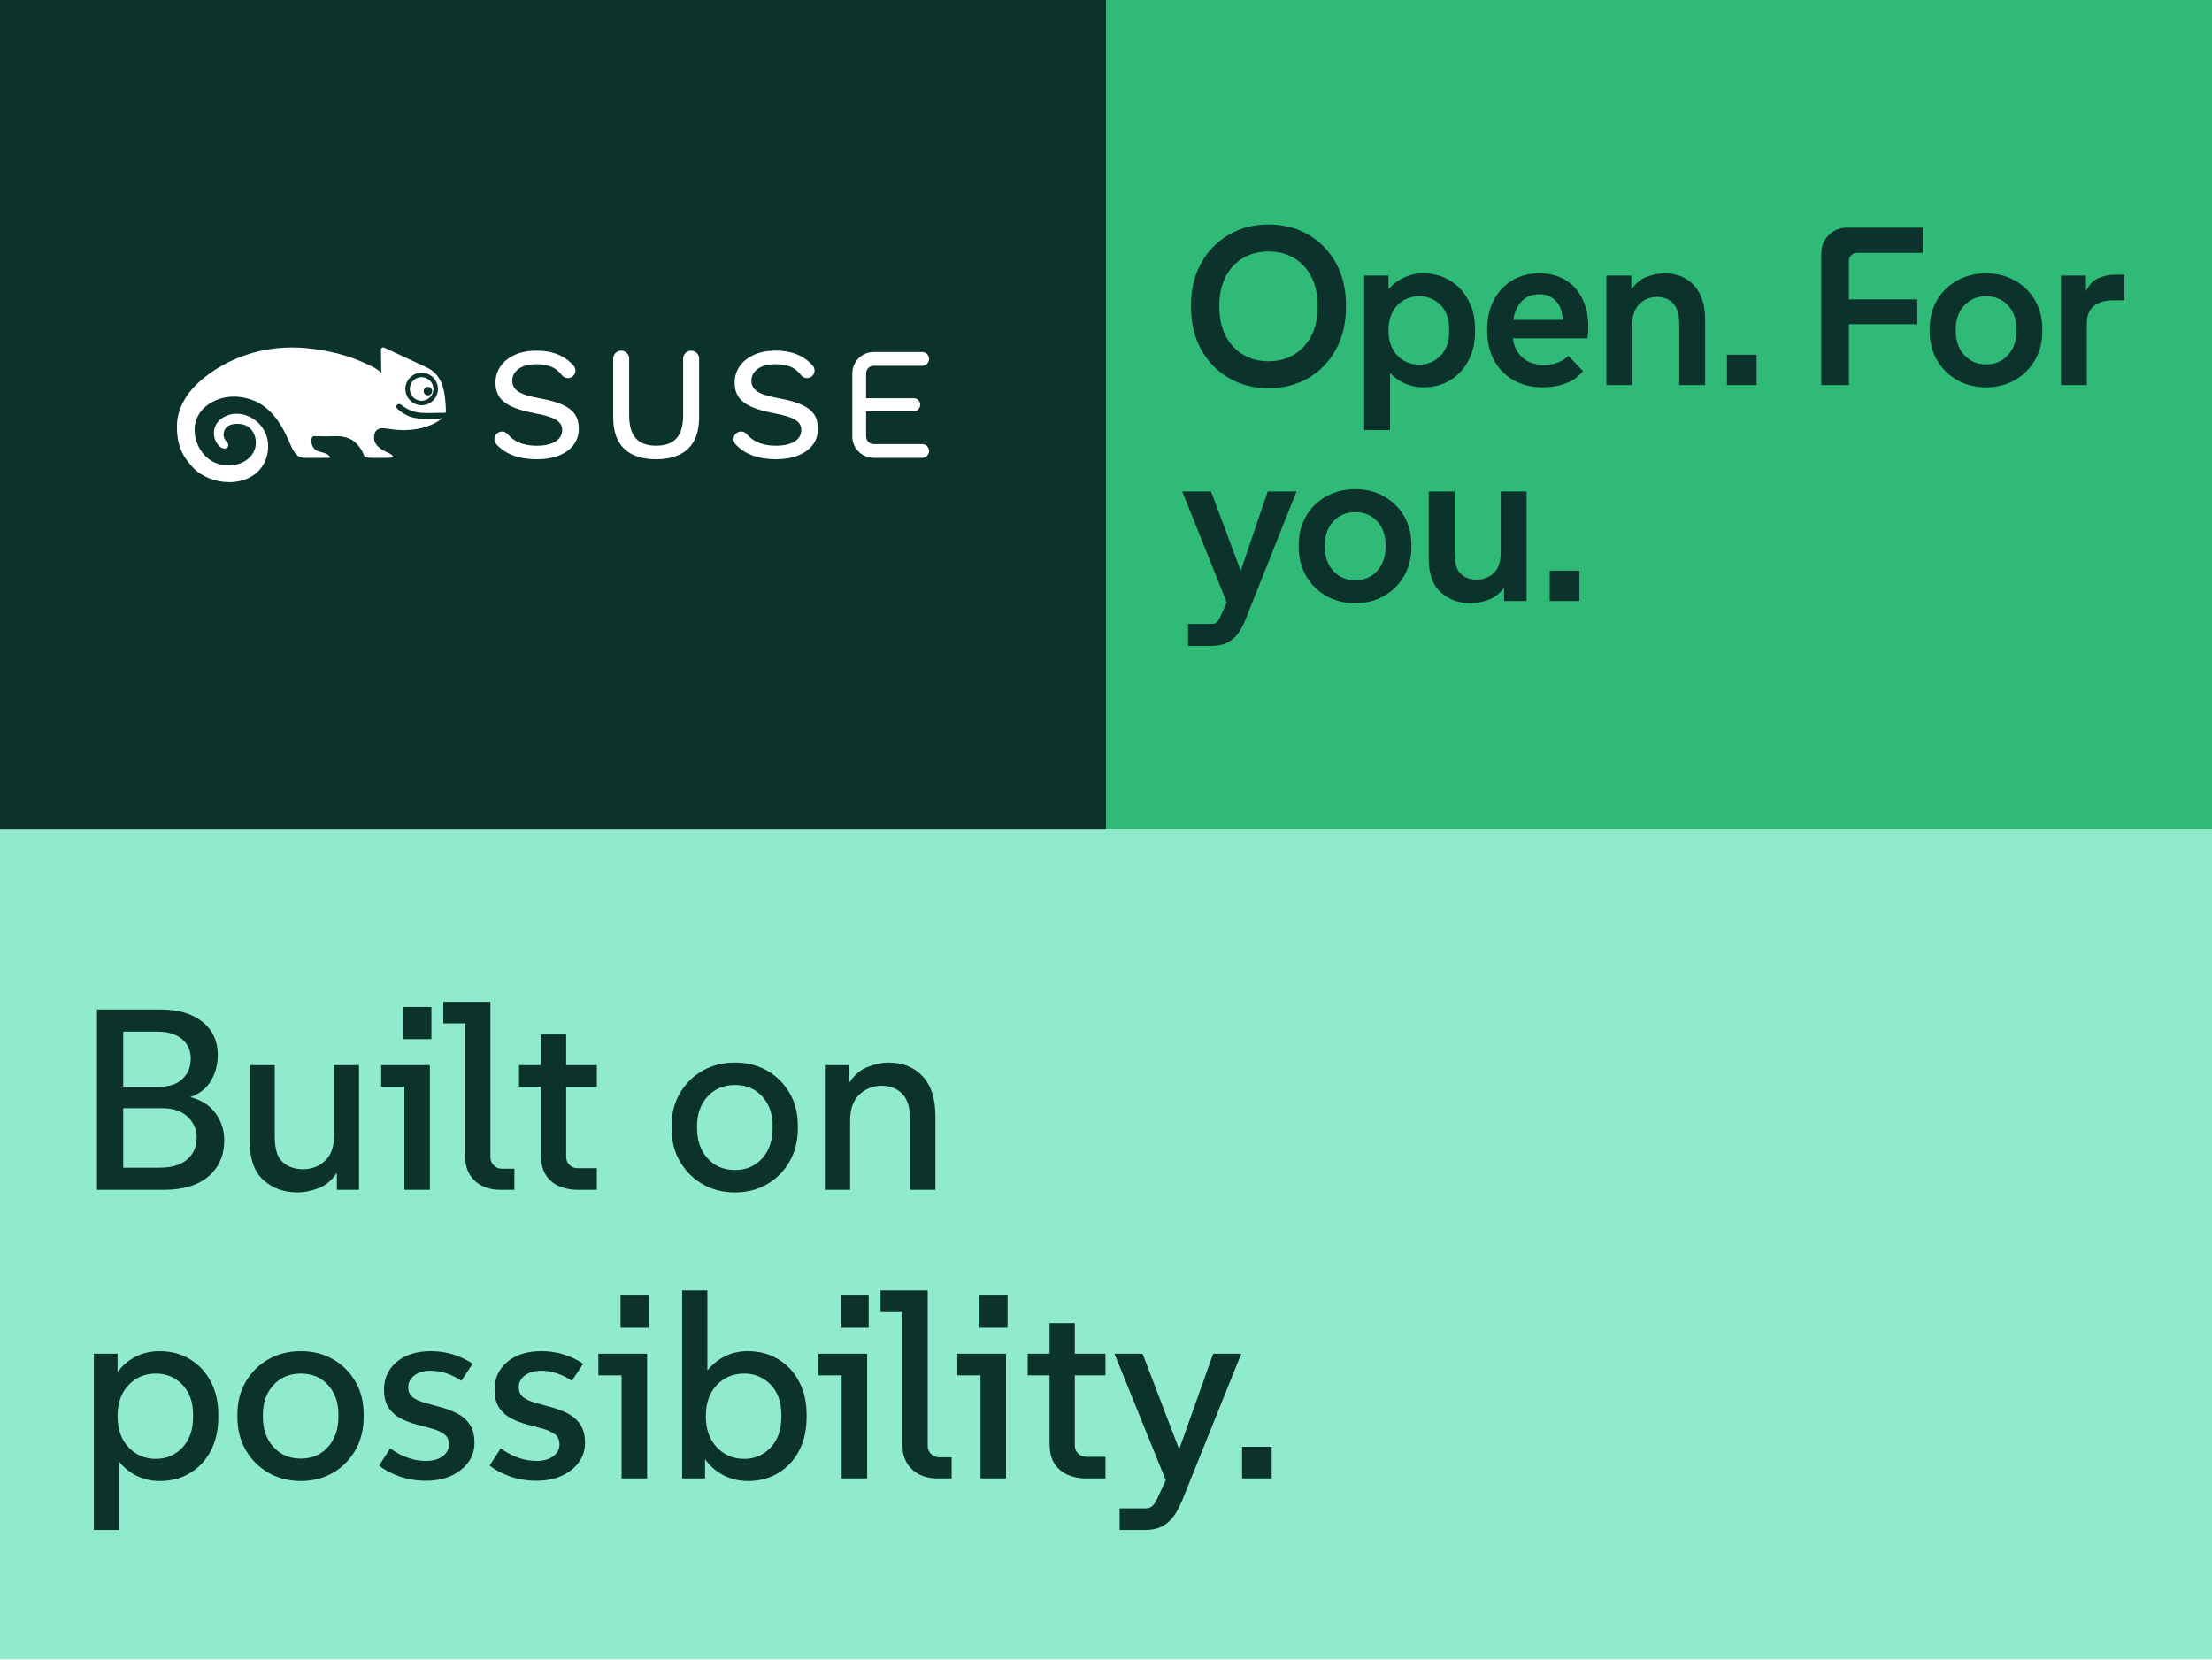
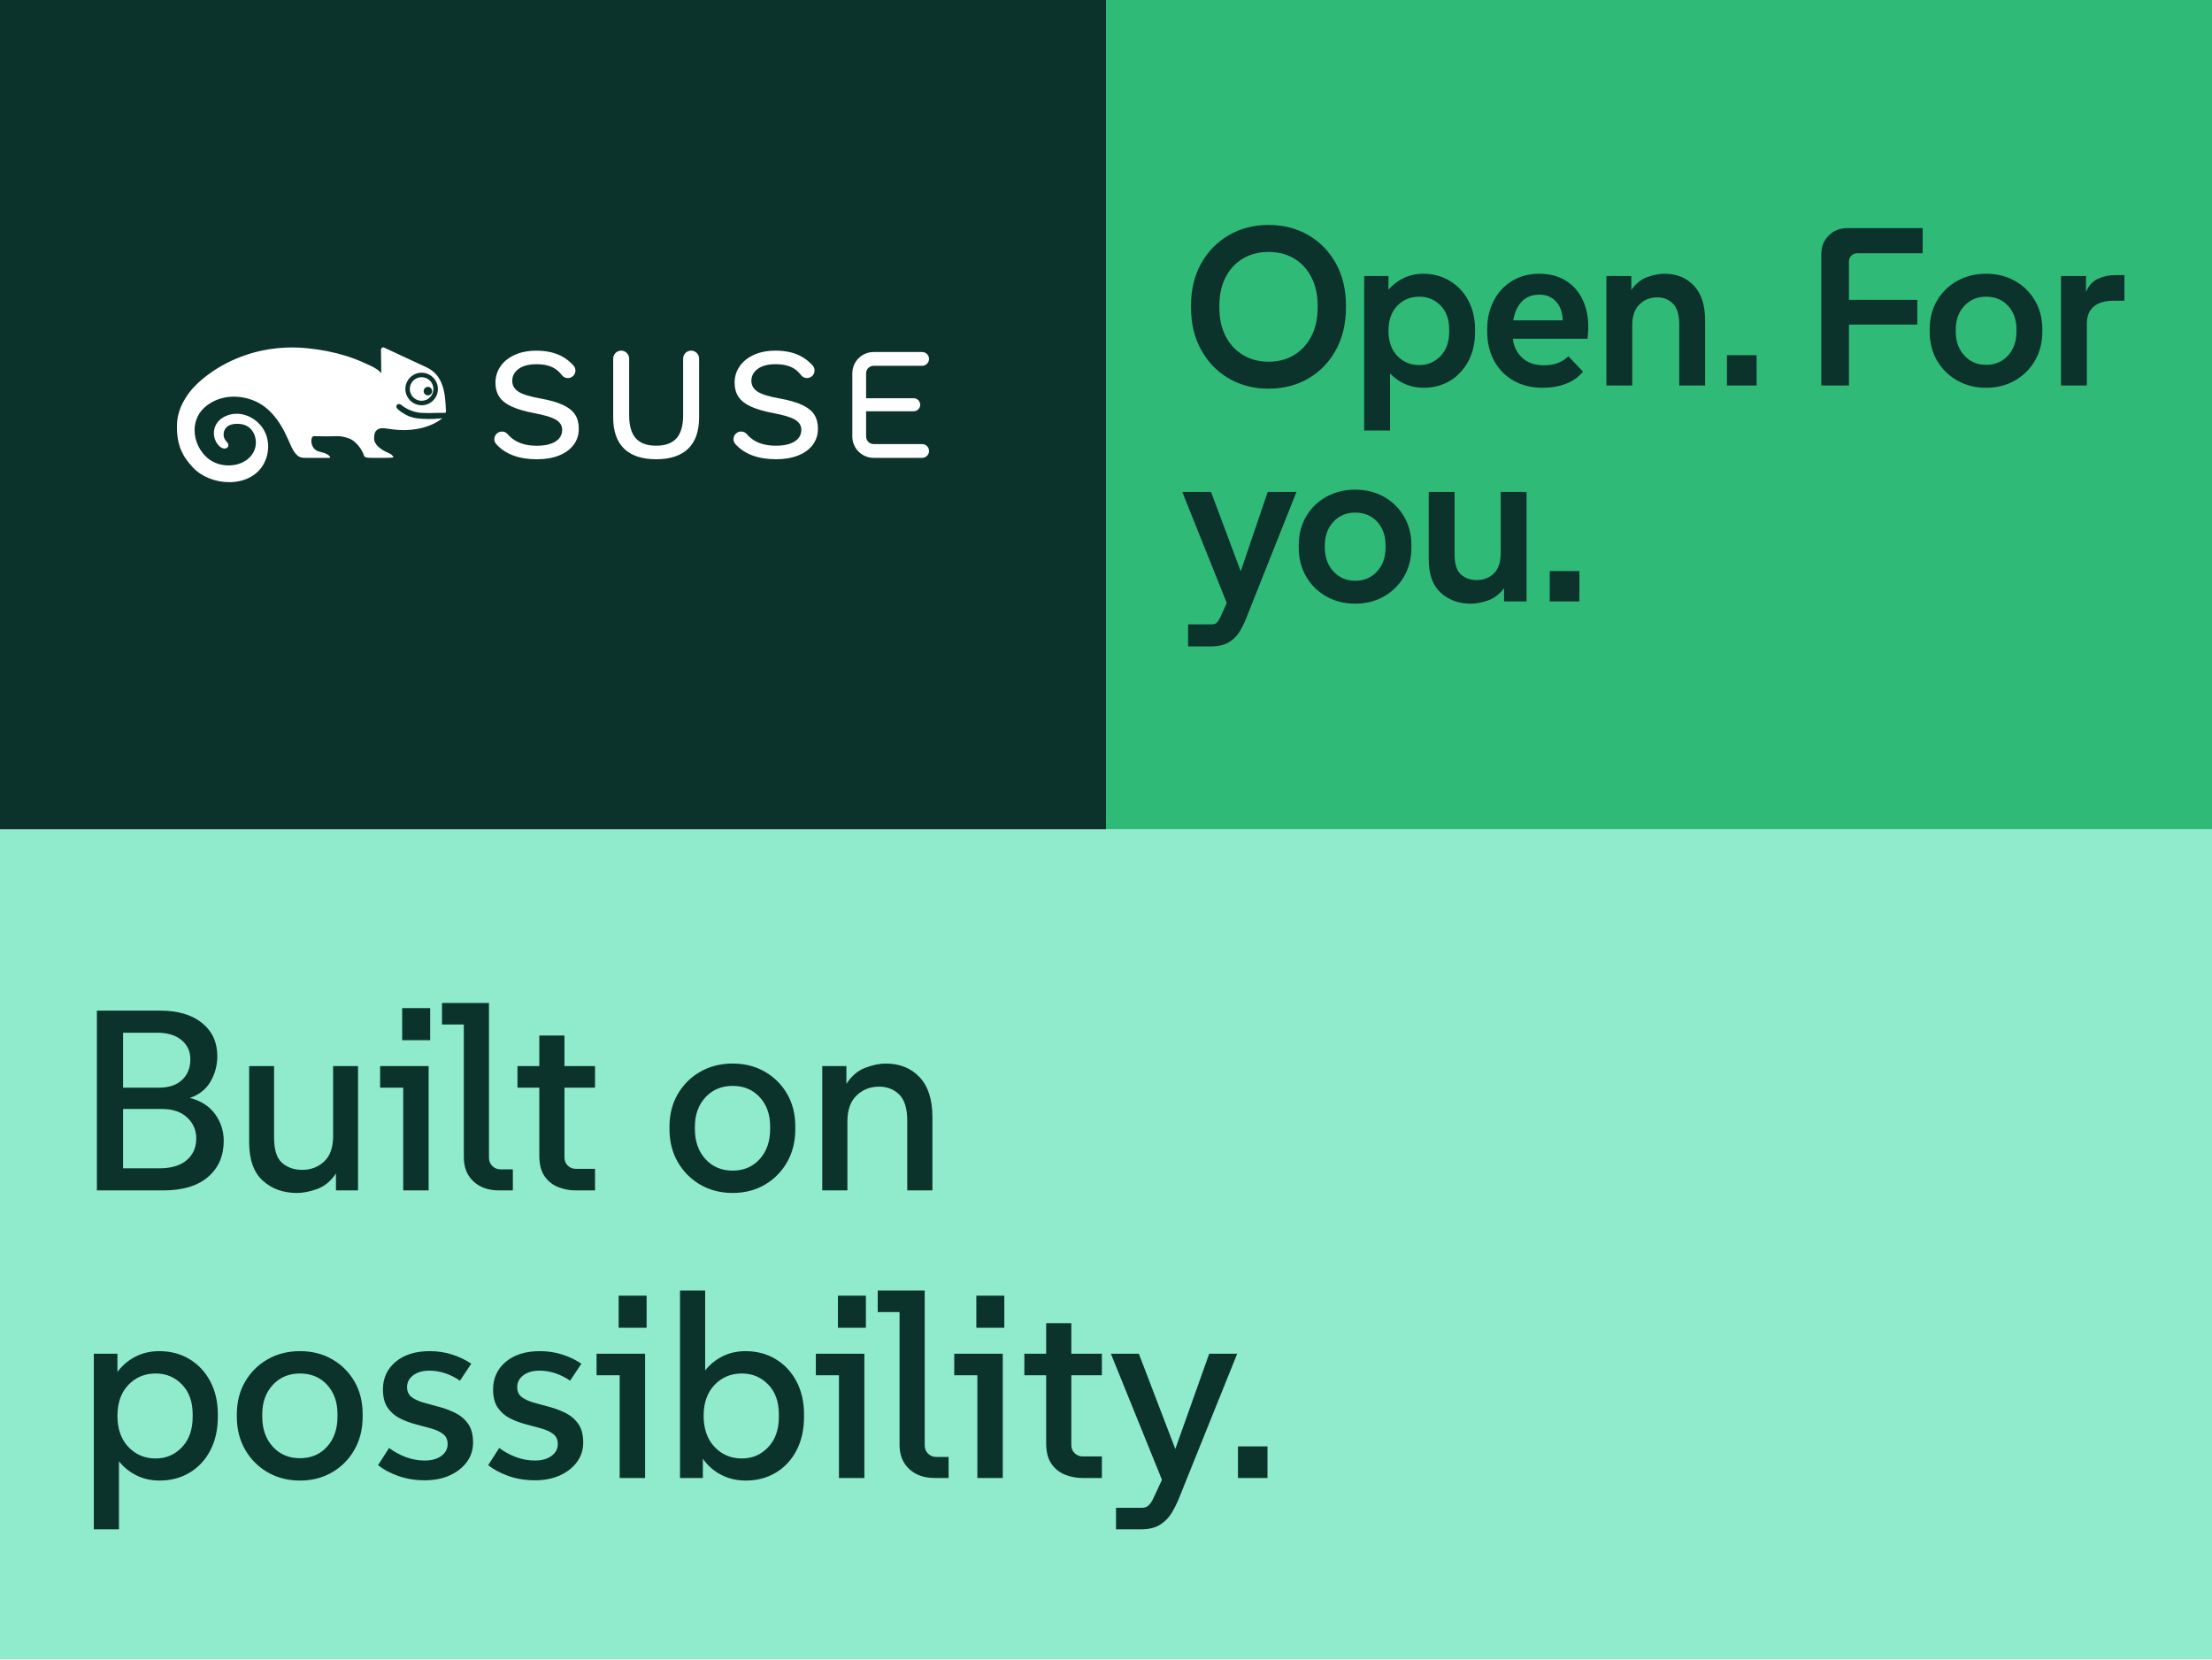
<svg xmlns="http://www.w3.org/2000/svg" width="1200px" height="900px" viewBox="0 0 1200 900">
  <defs />
  <g>
    <g>
      <g>
        <rect x="0" y="0" width="1200" height="900" fill="rgb(255,255,255)" />
        <g>
          <rect x="0" y="0" width="600" height="450" fill="rgb(12,50,44)" />
          <g>
            <svg viewBox="0 0 210.179 37.666" x="96" y="72" width="408" height="306" preserveAspectRatio="xMidYMid meet">
              <path fill="#fff" d="M194.698 30.871a5.964 5.964 0 0 1-5.958-5.957V7.255a5.966 5.966 0 0 1 5.958-5.959h13.555c1.062 0 1.926.864 1.926 1.925a1.927 1.927 0 0 1-1.926 1.924h-13.555a2.11 2.11 0 0 0-2.107 2.11v6.95h13.294c1.006 0 1.824.819 1.824 1.825a1.826 1.826 0 0 1-1.824 1.824h-13.294v7.06c0 1.163.945 2.107 2.107 2.107h13.555c1.062 0 1.926.865 1.926 1.926a1.926 1.926 0 0 1-1.926 1.924zm-60.782.389c-3.909 0-6.92-.992-8.95-2.95-2.028-1.954-3.056-4.894-3.056-8.739V3.143c0-1.231 1-2.232 2.23-2.232a2.234 2.234 0 0 1 2.232 2.232v15.839c0 2.877.62 5.034 1.843 6.408 1.229 1.384 3.146 2.085 5.701 2.085 2.553 0 4.472-.701 5.701-2.085 1.222-1.375 1.841-3.531 1.841-6.408V3.143a2.235 2.235 0 0 1 2.233-2.232 2.234 2.234 0 0 1 2.232 2.232v16.428c0 3.843-1.03 6.783-3.059 8.739-2.03 1.958-5.039 2.95-8.948 2.95m33.526 0c-5.033 0-8.868-1.43-11.394-4.25-.731-.816-.685-2.075.106-2.865l.008-.009.008-.008a2.1 2.1 0 0 1 1.499-.616c.599 0 1.163.255 1.55.703a8.8 8.8 0 0 0 2.396 1.966c1.547.859 3.493 1.294 5.783 1.294 2.173 0 3.907-.383 5.154-1.14 1.284-.776 1.936-1.895 1.936-3.327 0-1.158-.59-2.103-1.754-2.805-1.132-.681-3.042-1.266-5.84-1.791-2.718-.507-4.909-1.141-6.513-1.885-1.586-.734-2.751-1.651-3.464-2.731-.713-1.072-1.074-2.403-1.074-3.956 0-1.639.46-3.153 1.367-4.498.909-1.348 2.242-2.435 3.963-3.229 1.73-.798 3.778-1.202 6.088-1.202 2.7 0 5.034.494 6.941 1.47a11.9 11.9 0 0 1 3.448 2.68c.77.861.698 2.194-.163 2.971a2.105 2.105 0 0 1-3.08-.28c-.572-.744-1.216-1.35-1.917-1.8-1.296-.833-3.039-1.255-5.183-1.255-2.116 0-3.787.432-4.966 1.284-1.199.867-1.808 1.999-1.808 3.362 0 1.279.596 2.306 1.773 3.052 1.143.727 3.122 1.337 6.049 1.863 2.656.477 4.792 1.089 6.35 1.816 1.54.717 2.677 1.621 3.377 2.686.697 1.061 1.05 2.399 1.05 3.977 0 1.696-.488 3.207-1.45 4.491-.97 1.291-2.348 2.295-4.093 2.984-1.762.695-3.829 1.048-6.147 1.048m-66.83.008c-5.035 0-8.868-1.431-11.395-4.251-.731-.815-.684-2.074.106-2.865l.012-.012c.402-.4.936-.62 1.504-.62.6 0 1.165.256 1.549.703a8.8 8.8 0 0 0 2.395 1.966c1.548.86 3.494 1.295 5.784 1.295 2.172 0 3.906-.383 5.155-1.14 1.284-.776 1.935-1.895 1.935-3.326 0-1.16-.591-2.103-1.754-2.805-1.133-.683-3.044-1.269-5.841-1.794-2.717-.506-4.908-1.141-6.513-1.883-1.585-.735-2.752-1.654-3.464-2.731-.712-1.073-1.073-2.404-1.073-3.956 0-1.64.46-3.152 1.366-4.497.909-1.35 2.243-2.436 3.964-3.23C96.07 1.325 98.118.92 100.43.92c2.7 0 5.036.495 6.94 1.47a11.9 11.9 0 0 1 3.447 2.68 2.106 2.106 0 0 1-1.571 3.511 2.1 2.1 0 0 1-1.67-.82 7.7 7.7 0 0 0-1.917-1.801c-1.297-.834-3.04-1.256-5.183-1.256-2.117 0-3.787.433-4.968 1.285-1.198.87-1.806 2.001-1.806 3.362 0 1.279.596 2.306 1.772 3.053 1.144.727 3.122 1.336 6.051 1.863 2.653.475 4.79 1.086 6.351 1.815 1.54.72 2.674 1.624 3.374 2.685.698 1.06 1.052 2.398 1.052 3.979 0 1.697-.488 3.207-1.452 4.489-.97 1.292-2.347 2.297-4.094 2.986-1.761.695-3.828 1.047-6.144 1.047M70.967 11.386a1.165 1.165 0 0 0-1.677 0 1.19 1.19 0 0 0 .186 1.83c.39.259.913.259 1.305 0a1.192 1.192 0 0 0 .186-1.83m-1.554-4.188c-3.283-.768-6.232 2.181-5.463 5.463a4.58 4.58 0 0 0 3.392 3.392c3.284.772 6.236-2.182 5.463-5.465a4.58 4.58 0 0 0-3.392-3.39M14.598 37.666c-3.895.001-7.78-1.576-10.141-4.111-2.913-3.13-4.671-6.274-4.436-12.271.148-3.779 2.246-7.929 5.613-11.099C10.489 5.607 16.99 2.294 23.937.853a41 41 0 0 1 8.245-.834c1.385 0 2.789.07 4.172.208 3.862.384 7.493 1.097 10.795 2.12a42 42 0 0 1 5.11 1.947q.339.154.703.315c1.327.588 2.828 1.254 3.769 2.212l.363.37-.001-.519c0-1.121-.022-2.279-.044-3.401-.018-.967-.036-1.88-.036-2.634 0-.393.329-.637.636-.637q.136 0 .261.059c.766.356 1.868.873 3.135 1.466 2.722 1.277 6.11 2.865 8.67 4.035 2.206 1.008 3.681 2.715 4.505 5.217.719 2.178.862 4.637.955 7.175.003.084.006.164-.018.211-.012.026-.094.137-.674.137a10 10 0 0 1-.431-.009l-.031.001-.517.004c-.541.003-1.155.006-1.606.024-.46.021-.92.032-1.406.032-.662 0-1.369-.02-2.161-.06-1.995-.098-4.127-.943-5.703-2.261-.138-.117-.394-.198-.62-.198a.66.66 0 0 0-.496.189c-.313.322-.224.822-.026 1.024.836.843 1.734 1.391 2.824 1.954 1.293.665 2.664.864 4.322.961.618.036 1.238.055 1.844.055.985 0 1.964-.049 2.908-.147l.233-.024c.208-.022.386-.04.526-.05q-.186.158-.552.43c-1.001.743-2.254 1.372-3.725 1.866-1.815.618-3.796.96-5.889 1.019q-.309.007-.619.007c-.994 0-2.006-.065-3.007-.194a37 37 0 0 1-.776-.11c-.361-.053-.736-.109-1.11-.148q-.13-.013-.26-.029a7 7 0 0 0-.793-.059c-.206 0-.391.018-.563.055a2.24 2.24 0 0 0-1.304.805c-.458.599-.582 2.118-.337 2.775.485 1.309 1.57 2.04 2.549 2.624.317.189.66.341.99.491.816.365 1.526.683 1.757 1.414-.304.079-1.216.136-2.226.136h-3.295c-.005 0-.113.002-.286.002-.956 0-1.698-.07-2.034-.191l-.011-.005-.019-.009c-.288-.155-.429-.579-.544-.92l-.005-.017c-.162-.479-.436-.983-.891-1.635-.894-1.275-2.038-2.262-3.06-2.64-1.477-.547-2.359-.647-3.563-.647-.346 0-.717.008-1.146.019-.324.006-.678.014-1.071.02-.304.003-.561.005-.788.005-.525 0-.875-.009-1.28-.019-.492-.011-1.05-.026-2.058-.026-.324 0-.564.348-.642.932-.146 1.077.291 2.858 2.09 3.353q.245.068.493.13c.875.225 1.779.456 2.412 1.104.207.211.266.396.24.455-.012.031-.103.089-.353.089h-6.219c-1.042 0-1.832-.043-2.494-.605-1.115-.94-1.66-2.204-2.237-3.54l-.093-.217c-.741-1.712-1.415-3.072-2.118-4.281-1.827-3.137-4.04-5.419-6.578-6.779-2.001-1.072-4.492-1.688-6.833-1.688-2.825 0-5.45.869-7.59 2.514-2.151 1.649-3.351 4.054-3.381 6.77-.034 3.034 1.429 6.113 3.819 8.036 1.519 1.221 3.538 1.895 5.688 1.895q.308 0 .618-.019c2.403-.14 4.516-1.169 5.793-2.827 1.046-1.357 1.433-3.044 1.089-4.749-.29-1.436-1.14-2.691-2.273-3.357-.765-.448-1.719-.677-2.837-.678h-.018c-1.294 0-2.289.327-2.957.973-.934.906-1.086 2.509-.338 3.575.099.143.215.279.326.41.323.383.601.715.535 1.155-.055.369-.368.677-.779.768a1.4 1.4 0 0 1-.313.036c-.651 0-1.218-.444-1.579-.817-1.339-1.38-1.76-3.583-1.023-5.359 1.016-2.454 3.744-3.552 5.996-3.552q.117 0 .233.003c3.275.112 6.403 2.248 7.782 5.316 1.34 2.982.977 6.704-.923 9.48-1.881 2.748-5.222 4.326-9.165 4.326m57.07-26.042a3.299 3.299 0 1 1-6.599 0 3.299 3.299 0 1 1 6.599 0" />
            </svg>
          </g>
        </g>
        <g>
          <rect x="600" y="0" width="600" height="450" fill="rgb(48,186,120)" />
          <g>
            <g>
-               <path d="m47.21 1.71q-12.07 0-21.59-5.55-9.52-5.55-15.01-15.5-5.49-9.94-5.49-22.99v-.98q0-13.05 5.49-22.87 5.49-9.83 15.01-15.38 9.52-5.55 21.59-5.55 12.08 0 21.6 5.55 9.51 5.55 14.94 15.38 5.43 9.82 5.43 22.87v.98q0 13.05-5.43 22.99-5.43 9.95-14.94 15.5-9.52 5.55-21.6 5.55zm0-14.64q7.81 0 13.79-3.6 5.98-3.6 9.39-10.19 3.42-6.59 3.42-15.61v-.98q0-8.91-3.42-15.49-3.41-6.59-9.39-10.13-5.98-3.54-13.79-3.54-7.8 0-13.84 3.54-6.04 3.54-9.46 10.13-3.41 6.58-3.41 15.49v.98q0 9.02 3.41 15.61 3.42 6.59 9.46 10.19 6.04 3.6 13.84 3.6zm51.85 37.33v-83.81h13.18v7.44q3.42-4.03 8.3-6.35 4.88-2.31 10.61-2.31 7.93 0 14.33 3.84 6.41 3.84 10.07 10.67 3.66 6.84 3.66 15.74v1.22q0 9.15-3.66 15.98-3.66 6.84-9.94 10.62-6.29 3.78-14.34 3.78-5.49 0-10.12-2.07-4.64-2.08-8.06-5.74v30.99h-14.03zm29.89-35.5q6.84 0 11.53-4.88 4.7-4.88 4.7-13.18v-1.22q0-8.29-4.7-13.05-4.69-4.76-11.53-4.76-7.19 0-11.95 4.94-4.76 4.94-4.76 13.6 0 8.54 4.76 13.55 4.76 5 11.95 5zm66.86 12.32q-8.91 0-15.68-3.84-6.77-3.85-10.55-10.74-3.78-6.89-3.78-16.04v-1.22q0-8.42 3.48-15.25 3.47-6.83 9.88-10.8 6.4-3.96 14.94-3.96 8.91 0 15.25 4.33 6.35 4.33 9.27 12.26 2.93 7.93 1.59 18.66h-40.5q.73 6.23 5.06 10.31 4.33 4.09 11.77 4.09 4.39 0 7.57-1.22 3.17-1.22 5.73-3.66l7.93 8.3q-3.54 4.39-9.21 6.58-5.67 2.2-12.75 2.2zm-1.59-50.51q-6.22 0-9.76 3.85-3.53 3.84-4.51 10.06h26.84q-.24-6.59-3.72-10.25-3.48-3.66-8.85-3.66zm36.24 49.29v-59.41h13.54v7.56q3.66-5.25 8.72-7.01 5.07-1.77 9.21-1.77 10.01 0 16.05 6.52 6.04 6.53 6.04 18.73v35.38h-14.03v-33.06q0-7.81-3.36-11.29-3.35-3.47-8.6-3.47-5.73 0-9.64 3.84-3.9 3.84-3.9 11.16v32.82h-14.03zm65.39 0v-16.47h16.1v16.47h-16.1z" transform="translate(641,208.89)" fill="rgb(12,50,44)" />
-               <path d="m9.27 0v-71.13q0-6.22 4.03-10.24 4.02-4.03 10.25-4.03h40.74v13.66h-35.62q-1.83 0-3.11 1.29-1.28 1.28-1.28 3.11v20.86h37.09v13.42h-37.09v33.06h-15.01zm89.43 1.22q-8.66 0-15.62-3.9-6.95-3.91-10.98-10.8-4.02-6.89-4.02-15.8v-1.1q0-8.9 4.02-15.74 4.03-6.83 10.98-10.67 6.96-3.84 15.62-3.84 8.66 0 15.55 3.84 6.9 3.84 10.92 10.67 4.03 6.84 4.03 15.62v1.22q0 8.91-4.03 15.8-4.02 6.89-10.92 10.8-6.89 3.9-15.55 3.9zm0-12.44q7.32 0 11.89-5.07 4.58-5.06 4.58-12.99v-1.22q0-7.81-4.58-12.75-4.57-4.94-11.89-4.94-7.2 0-11.84 5-4.63 5-4.63 12.81v1.1q0 7.93 4.63 12.99 4.64 5.07 11.84 5.07zm40.62 11.22v-59.41h13.55v8.66q2.19-5.13 6.46-7.14 4.27-2.01 9.52-2.01h4.88v13.91h-5.98q-6.95 0-10.68 3.17-3.72 3.17-3.72 9.27v33.55h-14.03z" transform="translate(978.75,208.89)" fill="rgb(12,50,44)" />
-               <path d="m3.54 24.4v-11.96h12.93q1.71 0 2.68-.97.98-.98 1.71-2.56l3.66-8.06-24.15-60.26h15.61l16.11 43.06 14.64-43.06h15.61l-27.45 68.93q-1.34 3.41-3.41 6.89-2.08 3.48-5.8 5.73-3.72 2.26-9.94 2.26h-12.2zm90.64-23.18q-8.66 0-15.61-3.9-6.96-3.91-10.98-10.8-4.03-6.89-4.03-15.8v-1.1q0-8.9 4.03-15.74 4.02-6.83 10.98-10.67 6.95-3.84 15.61-3.84 8.67 0 15.56 3.84 6.89 3.84 10.92 10.67 4.02 6.84 4.02 15.62v1.22q0 8.91-4.02 15.8-4.03 6.89-10.92 10.8-6.89 3.9-15.56 3.9zm0-12.44q7.32 0 11.9-5.07 4.57-5.06 4.57-12.99v-1.22q0-7.81-4.57-12.75-4.58-4.94-11.9-4.94-7.19 0-11.83 5-4.64 5-4.64 12.81v1.1q0 7.93 4.64 12.99 4.64 5.07 11.83 5.07zm62.71 12.44q-9.76 0-16.29-5.92-6.52-5.91-6.52-18.11v-36.6h14.03v33.91q0 7.69 3.35 10.8 3.36 3.11 8.6 3.11 5.62 0 9.34-3.6 3.72-3.6 3.72-10.92v-33.3h14.03v59.41h-12.2v-7.2q-3.78 5-8.85 6.71-5.06 1.71-9.21 1.71zm42.82-1.22v-16.47h16.11v16.47h-16.11z" transform="translate(641,326)" fill="rgb(12,50,44)" />
+               <path d="m47.21 1.71q-12.07 0-21.59-5.55-9.52-5.55-15.01-15.5-5.49-9.94-5.49-22.99v-.98q0-13.05 5.49-22.87 5.49-9.83 15.01-15.38 9.52-5.55 21.59-5.55 12.08 0 21.6 5.55 9.51 5.55 14.94 15.38 5.43 9.82 5.43 22.87v.98q0 13.05-5.43 22.99-5.43 9.95-14.94 15.5-9.52 5.55-21.6 5.55zm0-14.64q7.81 0 13.79-3.6 5.98-3.6 9.39-10.19 3.42-6.59 3.42-15.61v-.98q0-8.91-3.42-15.49-3.41-6.59-9.39-10.13-5.98-3.54-13.79-3.54-7.8 0-13.84 3.54-6.04 3.54-9.46 10.13-3.41 6.58-3.41 15.49v.98q0 9.02 3.41 15.61 3.42 6.59 9.46 10.19 6.04 3.6 13.84 3.6zm51.85 37.33v-83.81h13.18v7.44q3.42-4.03 8.3-6.35 4.88-2.31 10.61-2.31 7.93 0 14.33 3.84 6.41 3.84 10.07 10.67 3.66 6.84 3.66 15.74v1.22q0 9.15-3.66 15.98-3.66 6.84-9.94 10.62-6.29 3.78-14.34 3.78-5.49 0-10.12-2.07-4.64-2.08-8.06-5.74v30.99h-14.03zm29.89-35.5q6.84 0 11.53-4.88 4.7-4.88 4.7-13.18v-1.22q0-8.29-4.7-13.05-4.69-4.76-11.53-4.76-7.19 0-11.95 4.94-4.76 4.94-4.76 13.6 0 8.54 4.76 13.55 4.76 5 11.95 5zm66.86 12.32q-8.91 0-15.68-3.84-6.77-3.85-10.55-10.74-3.78-6.89-3.78-16.04v-1.22q0-8.42 3.48-15.25 3.47-6.83 9.88-10.8 6.4-3.96 14.94-3.96 8.91 0 15.25 4.33 6.35 4.33 9.27 12.26 2.93 7.93 1.59 18.66h-40.5q.73 6.23 5.06 10.31 4.33 4.09 11.77 4.09 4.39 0 7.57-1.22 3.17-1.22 5.73-3.66l7.93 8.3q-3.54 4.39-9.21 6.58-5.67 2.2-12.75 2.2zm-1.59-50.51q-6.22 0-9.76 3.85-3.53 3.84-4.51 10.06h26.84q-.24-6.59-3.72-10.25-3.48-3.66-8.85-3.66zm36.24 49.29v-59.41h13.54v7.56q3.66-5.25 8.72-7.01 5.07-1.77 9.21-1.77 10.01 0 16.05 6.52 6.04 6.53 6.04 18.73v35.38h-14.03v-33.06q0-7.81-3.36-11.29-3.35-3.47-8.6-3.47-5.73 0-9.64 3.84-3.9 3.84-3.9 11.16v32.82h-14.03zm65.39 0v-16.47h16.1v16.47h-16.1z" transform="translate(641,209.13)" fill="rgb(12,50,44)" />
+               <path d="m9.27 0v-71.13q0-6.22 4.03-10.24 4.02-4.03 10.25-4.03h40.74v13.66h-35.62q-1.83 0-3.11 1.29-1.28 1.28-1.28 3.11v20.86h37.09v13.42h-37.09v33.06h-15.01zm89.43 1.22q-8.66 0-15.62-3.9-6.95-3.91-10.98-10.8-4.02-6.89-4.02-15.8v-1.1q0-8.9 4.02-15.74 4.03-6.83 10.98-10.67 6.96-3.84 15.62-3.84 8.66 0 15.55 3.84 6.9 3.84 10.92 10.67 4.03 6.84 4.03 15.62v1.22q0 8.91-4.03 15.8-4.02 6.89-10.92 10.8-6.89 3.9-15.55 3.9zm0-12.44q7.32 0 11.89-5.07 4.58-5.06 4.58-12.99v-1.22q0-7.81-4.58-12.75-4.57-4.94-11.89-4.94-7.2 0-11.84 5-4.63 5-4.63 12.81v1.1q0 7.93 4.63 12.99 4.64 5.07 11.84 5.07zm40.62 11.22v-59.41h13.55v8.66q2.19-5.13 6.46-7.14 4.27-2.01 9.52-2.01h4.88v13.91h-5.98q-6.95 0-10.68 3.17-3.72 3.17-3.72 9.27v33.55h-14.03z" transform="translate(978.76,209.13)" fill="rgb(12,50,44)" />
+               <path d="m3.54 24.4v-11.96h12.93q1.71 0 2.68-.97.98-.98 1.71-2.56l3.66-8.06-24.15-60.26h15.61l16.11 43.06 14.64-43.06h15.61l-27.45 68.93q-1.34 3.41-3.41 6.89-2.08 3.48-5.8 5.73-3.72 2.26-9.94 2.26h-12.2zm90.64-23.18q-8.66 0-15.61-3.9-6.96-3.91-10.98-10.8-4.03-6.89-4.03-15.8v-1.1q0-8.9 4.03-15.74 4.02-6.83 10.98-10.67 6.95-3.84 15.61-3.84 8.67 0 15.56 3.84 6.89 3.84 10.92 10.67 4.02 6.84 4.02 15.62v1.22q0 8.91-4.02 15.8-4.03 6.89-10.92 10.8-6.89 3.9-15.56 3.9zm0-12.44q7.32 0 11.9-5.07 4.57-5.06 4.57-12.99v-1.22q0-7.81-4.57-12.75-4.58-4.94-11.9-4.94-7.19 0-11.83 5-4.64 5-4.64 12.81v1.1q0 7.93 4.64 12.99 4.64 5.07 11.83 5.07zm62.71 12.44q-9.76 0-16.29-5.92-6.52-5.91-6.52-18.11v-36.6h14.03v33.91q0 7.69 3.35 10.8 3.36 3.11 8.6 3.11 5.62 0 9.34-3.6 3.72-3.6 3.72-10.92v-33.3h14.03v59.41h-12.2v-7.2q-3.78 5-8.85 6.71-5.06 1.71-9.21 1.71zm42.82-1.22v-16.47h16.11v16.47h-16.11z" transform="translate(641,326.25)" fill="rgb(12,50,44)" />
            </g>
          </g>
        </g>
        <g>
          <rect x="0" y="450" width="1200" height="450" fill="rgb(144,235,205)" />
          <g>
            <g>
              <g>
-                 <path d="m11.6 0v-97.85h34.53q14.4 0 22.71 6.71 8.32 6.71 8.32 18.03 0 7.41-3.63 13.77-3.64 6.36-11.33 9.02 8.95 2.23 13.7 8.73 4.76 6.5 4.76 14.61 0 12.3-8.53 19.64-8.53 7.34-24.32 7.34h-36.21zm32.85-85.83h-18.59v29.92h19.43q8.25 0 12.72-4.27 4.47-4.26 4.47-11.11 0-6.57-4.82-10.55-4.82-3.99-13.21-3.99zm2.66 41.52h-21.25v32.29h19.71q9.78 0 14.96-4.47 5.17-4.48 5.17-11.75 0-6.85-4.96-11.46-4.97-4.61-13.63-4.61zm73.38 45.71q-11.18 0-18.59-6.71-7.41-6.71-7.41-20.97v-41.38h13.56v38.86q0 9.93 4.34 13.77 4.33 3.85 11.04 3.85 6.99 0 11.88-4.55 4.89-4.54 4.89-13.76v-38.17h13.56v67.66h-12.02v-9.23q-4.19 6.29-10.2 8.46-6.01 2.17-11.05 2.17zm57.88-1.4v-55.91h-12.58v-11.75h26.41v67.66h-13.83zm-.56-81.77v-17.48h15.23v17.48h-15.23zm52.7 81.77q-8.67 0-13.91-4.89-5.25-4.89-5.25-13.14v-72.27h-11.88v-11.74h25.58v84.29q0 2.65 1.82 4.47 1.82 1.82 4.47 1.82h6.71v11.46h-7.54zm41.65 0q-4.75 0-9.29-1.75-4.55-1.74-7.48-5.87-2.94-4.12-2.94-11.39v-36.9h-11.88v-11.75h11.88v-16.63h13.7v16.63h16.64v11.75h-16.64v38.02q0 2.65 1.82 4.4 1.82 1.75 4.33 1.75h10.49v11.74h-10.63zm85.55 1.4q-9.79 0-17.54-4.48-7.76-4.47-12.3-12.3-4.55-7.82-4.55-18.03v-1.26q0-10.06 4.55-17.82 4.54-7.76 12.3-12.16 7.75-4.4 17.54-4.4 9.78 0 17.47 4.4 7.69 4.4 12.16 12.09 4.48 7.69 4.48 17.75v1.4q0 10.21-4.48 18.03-4.47 7.83-12.16 12.3-7.69 4.48-17.47 4.48zm0-12.16q9.09 0 14.75-6.29 5.66-6.29 5.66-16.36v-1.4q0-9.78-5.66-15.93-5.66-6.15-14.75-6.15-9.09 0-14.82 6.22-5.73 6.22-5.73 16v1.26q0 10.07 5.73 16.36 5.73 6.29 14.82 6.29zm48.78 10.76v-67.66h13.14v9.65q4.2-6.43 10.28-8.74 6.08-2.3 11.11-2.3 11.46 0 18.45 7.4 6.99 7.41 6.99 21.67v39.98h-13.7v-37.88q0-9.93-4.33-14.26-4.33-4.33-11.04-4.33-7.13 0-12.16 4.75-5.04 4.75-5.04 14.12v37.6h-13.7z" transform="translate(41,645.45)" fill="rgb(12,50,44)" />
-                 <path d="m9.92 27.96v-95.62h12.86v9.93q3.92-5.31 9.79-8.32 5.87-3 13-3 9.23 0 16.42 4.33 7.2 4.33 11.33 12.09 4.12 7.76 4.12 17.96v1.4q0 10.35-4.05 18.17-4.06 7.83-11.26 12.16-7.19 4.34-16.42 4.34-6.85 0-12.51-2.8-5.66-2.79-9.58-7.69v37.05h-13.7zm33.69-38.58q8.53 0 14.33-6.15 5.8-6.15 5.8-16.5v-1.4q0-10.2-5.8-16.21-5.8-6.01-14.33-6.01-8.94 0-14.88 6.22-5.95 6.22-5.95 16.84 0 10.63 5.95 16.92 5.94 6.29 14.88 6.29zm78.56 12.02q-9.78 0-17.54-4.48-7.76-4.47-12.3-12.3-4.55-7.82-4.55-18.03v-1.26q0-10.06 4.55-17.82 4.54-7.76 12.3-12.16 7.76-4.4 17.54-4.4 9.79 0 17.48 4.4 7.68 4.4 12.16 12.09 4.47 7.69 4.47 17.75v1.4q0 10.21-4.47 18.03-4.48 7.83-12.16 12.3-7.69 4.48-17.48 4.48zm0-12.16q9.09 0 14.75-6.29 5.66-6.29 5.66-16.36v-1.4q0-9.78-5.66-15.93-5.66-6.15-14.75-6.15-9.08 0-14.82 6.22-5.73 6.22-5.73 16v1.26q0 10.07 5.73 16.36 5.74 6.29 14.82 6.29zm67.94 12.02q-7.83 0-14.47-2.38-6.64-2.37-10.97-5.87l6.01-9.36q4.05 3.07 9.08 4.96 5.04 1.88 10.35 1.88 5.59 0 9.01-2.51 3.43-2.52 3.43-6.43 0-3.64-2.52-5.52-2.51-1.89-6.5-3.01-3.98-1.12-8.52-2.3-4.55-1.19-8.53-3.22-3.99-2.03-6.57-5.73-2.59-3.71-2.59-10 0-9.22 6.92-15.02 6.92-5.8 18.52-5.8 6.57 0 12.37 1.88 5.81 1.89 10.28 4.97l-6.15 9.22q-3.64-2.51-7.9-3.98-4.26-1.47-8.74-1.47-5.45 0-8.8 2.52-3.36 2.51-3.36 6.43 0 3.63 2.59 5.52 2.58 1.88 6.71 3 4.12 1.12 8.66 2.38 4.55 1.26 8.67 3.35 4.13 2.1 6.71 5.88 2.59 3.77 2.59 10.06 0 6.01-3.43 10.62-3.42 4.62-9.29 7.27-5.87 2.66-13.56 2.66zm59.97 0q-7.83 0-14.47-2.38-6.64-2.37-10.98-5.87l6.02-9.36q4.05 3.07 9.08 4.96 5.03 1.88 10.35 1.88 5.59 0 9.01-2.51 3.43-2.52 3.43-6.43 0-3.64-2.52-5.52-2.52-1.89-6.5-3.01-3.98-1.12-8.53-2.3-4.54-1.19-8.52-3.22-3.99-2.03-6.57-5.73-2.59-3.71-2.59-10 0-9.22 6.92-15.02 6.92-5.8 18.52-5.8 6.57 0 12.37 1.88 5.8 1.89 10.28 4.97l-6.15 9.22q-3.64-2.51-7.9-3.98-4.27-1.47-8.74-1.47-5.45 0-8.8 2.52-3.36 2.51-3.36 6.43 0 3.63 2.59 5.52 2.58 1.88 6.71 3 4.12 1.12 8.66 2.38 4.55 1.26 8.67 3.35 4.12 2.1 6.71 5.88 2.58 3.77 2.58 10.06 0 6.01-3.42 10.62-3.42 4.62-9.3 7.27-5.87 2.66-13.55 2.66zm46.12-1.26v-55.91h-12.58v-11.75h26.42v67.66h-13.84zm-.55-81.77v-17.48h15.23v17.48h-15.23zm69.19 83.17q-7.41 0-13.42-3.15-6.01-3.14-9.93-8.73v10.48h-12.44v-102.04h13.7v43.47q3.92-4.89 9.51-7.69 5.59-2.79 12.44-2.79 9.22 0 16.42 4.33 7.2 4.33 11.33 12.09 4.12 7.76 4.12 17.96v1.4q0 10.35-4.05 18.17-4.06 7.83-11.26 12.16-7.2 4.34-16.42 4.34zm-2.1-12.02q8.53 0 14.33-6.15 5.8-6.15 5.8-16.5v-1.4q0-10.2-5.8-16.21-5.8-6.01-14.33-6.01-8.94 0-14.89 6.22-5.94 6.22-5.94 16.84 0 10.63 5.94 16.92 5.95 6.29 14.89 6.29zm52.84 10.62v-55.91h-12.58v-11.75h26.42v67.66h-13.84zm-.56-81.77v-17.48h15.24v17.48h-15.24zm52.7 81.77q-8.67 0-13.91-4.89-5.24-4.89-5.24-13.14v-72.27h-11.88v-11.74h25.58v84.29q0 2.65 1.82 4.47 1.81 1.82 4.47 1.82h6.71v11.46h-7.55zm23.2 0v-55.91h-12.58v-11.75h26.42v67.66h-13.84zm-.55-81.77v-17.48h15.23v17.48h-15.23zm57.73 81.77q-4.76 0-9.3-1.75-4.54-1.74-7.48-5.87-2.93-4.12-2.93-11.39v-36.9h-11.88v-11.75h11.88v-16.63h13.7v16.63h16.63v11.75h-16.63v38.02q0 2.65 1.81 4.4 1.82 1.75 4.34 1.75h10.48v11.74h-10.62zm18.31 27.96v-11.74h14.12q2.37 0 3.84-1.54 1.47-1.54 2.45-3.78l4.61-9.92-27.82-68.64h15.24l19.85 51.86 18.45-51.86h15.24l-31.87 79.12q-1.54 3.78-3.85 7.62-2.3 3.84-6.29 6.36-3.98 2.52-10.55 2.52h-13.42zm66.4-27.96v-17.19h16.07v17.19h-16.07z" transform="translate(41,802)" fill="rgb(12,50,44)" />
+                 <path d="m11.56 0v-97.51h34.41q14.35 0 22.63 6.69 8.29 6.69 8.29 17.97 0 7.38-3.62 13.72-3.62 6.34-11.28 8.98 8.91 2.23 13.65 8.71 4.73 6.48 4.73 14.56 0 12.25-8.49 19.57-8.5 7.31-24.24 7.31h-36.08zm32.74-85.53h-18.53v29.81h19.36q8.22 0 12.68-4.25 4.46-4.25 4.46-11.07 0-6.55-4.81-10.52-4.81-3.97-13.16-3.97zm2.64 41.37h-21.17v32.18h19.64q9.75 0 14.91-4.46 5.15-4.45 5.15-11.7 0-6.82-4.95-11.42-4.94-4.6-13.58-4.6zm73.13 45.55q-11.14 0-18.52-6.68-7.39-6.69-7.39-20.9v-41.23h13.52v38.73q0 9.89 4.31 13.72 4.32 3.83 11.01 3.83 6.96 0 11.84-4.53 4.87-4.53 4.87-13.72v-38.03h13.52v67.42h-11.98v-9.19q-4.18 6.26-10.17 8.42-5.99 2.16-11.01 2.16zm57.67-1.39v-55.72h-12.53v-11.7h26.32v67.42h-13.79zm-.56-81.49v-17.41h15.19v17.41h-15.19zm52.52 81.49q-8.64 0-13.86-4.88-5.22-4.87-5.22-13.09v-72.02h-11.84v-11.7h25.49v84q0 2.65 1.81 4.46 1.81 1.81 4.45 1.81h6.69v11.42h-7.52zm41.51 0q-4.74 0-9.26-1.74-4.53-1.74-7.46-5.85-2.92-4.11-2.92-11.35v-36.78h-11.84v-11.7h11.84v-16.58h13.65v16.58h16.58v11.7h-16.58v37.89q0 2.65 1.81 4.39 1.81 1.74 4.32 1.74h10.45v11.7h-10.59zm85.25 1.39q-9.75 0-17.48-4.45-7.73-4.46-12.26-12.26-4.53-7.8-4.53-17.97v-1.26q0-10.02 4.53-17.76 4.53-7.73 12.26-12.11 7.73-4.39 17.48-4.39 9.75 0 17.41 4.39 7.66 4.38 12.12 12.04 4.46 7.67 4.46 17.7v1.39q0 10.17-4.46 17.97-4.46 7.8-12.12 12.26-7.66 4.45-17.41 4.45zm0-12.12q9.05 0 14.69-6.26 5.65-6.27 5.65-16.3v-1.39q0-9.76-5.65-15.88-5.64-6.13-14.69-6.13-9.06 0-14.77 6.2-5.71 6.19-5.71 15.94v1.26q0 10.03 5.71 16.3 5.71 6.26 14.77 6.26zm48.61 10.73v-67.42h13.1v9.61q4.18-6.41 10.23-8.7 6.06-2.3 11.08-2.3 11.42 0 18.39 7.38 6.96 7.38 6.96 21.59v39.84h-13.65v-37.75q0-9.89-4.32-14.21-4.32-4.32-11-4.32-7.11 0-12.12 4.74-5.02 4.74-5.02 14.07v37.47h-13.65z" transform="translate(41,645.74)" fill="rgb(12,50,44)" />
+                 <path d="m9.89 27.86v-95.28h12.82v9.89q3.9-5.29 9.75-8.29 5.85-2.99 12.95-2.99 9.19 0 16.37 4.32 7.17 4.31 11.28 12.05 4.11 7.73 4.11 17.89v1.4q0 10.31-4.04 18.11-4.04 7.8-11.21 12.11-7.18 4.32-16.37 4.32-6.83 0-12.47-2.78-5.64-2.79-9.54-7.66v36.91h-13.65zm33.57-38.45q8.5 0 14.28-6.13 5.78-6.12 5.78-16.43v-1.4q0-10.16-5.78-16.15-5.78-5.99-14.28-5.99-8.91 0-14.83 6.2-5.92 6.19-5.92 16.78 0 10.59 5.92 16.86 5.92 6.26 14.83 6.26zm78.28 11.98q-9.75 0-17.48-4.45-7.73-4.46-12.25-12.26-4.53-7.8-4.53-17.97v-1.26q0-10.02 4.53-17.76 4.52-7.73 12.25-12.11 7.73-4.39 17.48-4.39 9.76 0 17.42 4.39 7.66 4.38 12.12 12.04 4.45 7.67 4.45 17.7v1.39q0 10.17-4.45 17.97-4.46 7.8-12.12 12.26-7.66 4.45-17.42 4.45zm0-12.12q9.06 0 14.7-6.26 5.64-6.27 5.64-16.3v-1.39q0-9.76-5.64-15.88-5.64-6.13-14.7-6.13-9.05 0-14.76 6.2-5.71 6.19-5.71 15.94v1.26q0 10.03 5.71 16.3 5.71 6.26 14.76 6.26zm67.7 11.98q-7.8 0-14.41-2.36-6.62-2.37-10.94-5.85l5.99-9.34q4.04 3.07 9.05 4.95 5.02 1.88 10.31 1.88 5.57 0 8.99-2.51 3.41-2.51 3.41-6.41 0-3.62-2.51-5.5-2.5-1.88-6.47-2.99-3.97-1.12-8.5-2.3-4.53-1.19-8.5-3.21-3.97-2.02-6.55-5.71-2.57-3.69-2.57-9.96 0-9.19 6.89-14.97 6.9-5.78 18.46-5.78 6.55 0 12.33 1.88 5.78 1.88 10.24 4.94l-6.13 9.2q-3.63-2.51-7.87-3.97-4.25-1.47-8.71-1.47-5.43 0-8.78 2.51-3.34 2.51-3.34 6.41 0 3.62 2.58 5.5 2.58 1.88 6.68 3 4.11 1.11 8.64 2.36 4.53 1.26 8.64 3.35 4.11 2.09 6.68 5.85 2.58 3.76 2.58 10.03 0 5.99-3.41 10.58-3.42 4.6-9.27 7.25-5.85 2.64-13.51 2.64zm59.76 0q-7.8 0-14.42-2.36-6.61-2.37-10.93-5.85l5.99-9.34q4.04 3.07 9.05 4.95 5.02 1.88 10.31 1.88 5.57 0 8.99-2.51 3.41-2.51 3.41-6.41 0-3.62-2.51-5.5-2.51-1.88-6.48-2.99-3.97-1.12-8.49-2.3-4.53-1.19-8.5-3.21-3.97-2.02-6.55-5.71-2.57-3.69-2.57-9.96 0-9.19 6.89-14.97 6.9-5.78 18.46-5.78 6.54 0 12.32 1.88 5.79 1.88 10.24 4.94l-6.13 9.2q-3.62-2.51-7.87-3.97-4.24-1.47-8.7-1.47-5.43 0-8.78 2.51-3.34 2.51-3.34 6.41 0 3.62 2.58 5.5 2.57 1.88 6.68 3 4.11 1.11 8.64 2.36 4.53 1.26 8.64 3.35 4.1 2.09 6.68 5.85 2.58 3.76 2.58 10.03 0 5.99-3.41 10.58-3.42 4.6-9.27 7.25-5.85 2.64-13.51 2.64zm45.97-1.25v-55.72h-12.54v-11.7h26.33v67.42h-13.79zm-.56-81.49v-17.41h15.18v17.41h-15.18zm68.95 82.88q-7.38 0-13.37-3.13-5.99-3.14-9.89-8.71v10.45h-12.4v-101.69h13.65v43.32q3.9-4.87 9.48-7.66 5.57-2.78 12.39-2.78 9.2 0 16.37 4.32 7.17 4.31 11.28 12.05 4.11 7.73 4.11 17.89v1.4q0 10.31-4.04 18.11-4.04 7.8-11.21 12.11-7.17 4.32-16.37 4.32zm-2.09-11.98q8.5 0 14.28-6.13 5.78-6.12 5.78-16.43v-1.4q0-10.16-5.78-16.15-5.78-5.99-14.28-5.99-8.91 0-14.83 6.2-5.92 6.19-5.92 16.78 0 10.59 5.92 16.86 5.92 6.26 14.83 6.26zm52.66 10.59v-55.72h-12.54v-11.7h26.33v67.42h-13.79zm-.56-81.49v-17.41h15.18v17.41h-15.18zm52.51 81.49q-8.63 0-13.86-4.88-5.22-4.87-5.22-13.09v-72.02h-11.84v-11.7h25.49v84q0 2.65 1.81 4.46 1.81 1.81 4.46 1.81h6.69v11.42h-7.53zm23.13 0v-55.72h-12.54v-11.7h26.33v67.42h-13.79zm-.56-81.49v-17.41h15.18v17.41h-15.18zm57.53 81.49q-4.74 0-9.26-1.74-4.53-1.74-7.46-5.85-2.92-4.11-2.92-11.35v-36.78h-11.84v-11.7h11.84v-16.58h13.65v16.58h16.58v11.7h-16.58v37.89q0 2.65 1.81 4.39 1.81 1.74 4.32 1.74h10.45v11.7h-10.59zm18.25 27.86v-11.7h14.07q2.36 0 3.83-1.53 1.46-1.54 2.43-3.76l4.6-9.89-27.72-68.4h15.18l19.78 51.68 18.39-51.68h15.19l-31.76 78.84q-1.54 3.76-3.84 7.59-2.29 3.83-6.26 6.34-3.97 2.51-10.52 2.51h-13.37zm66.16-27.86v-17.13h16.02v17.13h-16.02z" transform="translate(41,801.75)" fill="rgb(12,50,44)" />
              </g>
            </g>
          </g>
        </g>
      </g>
    </g>
  </g>
</svg>
